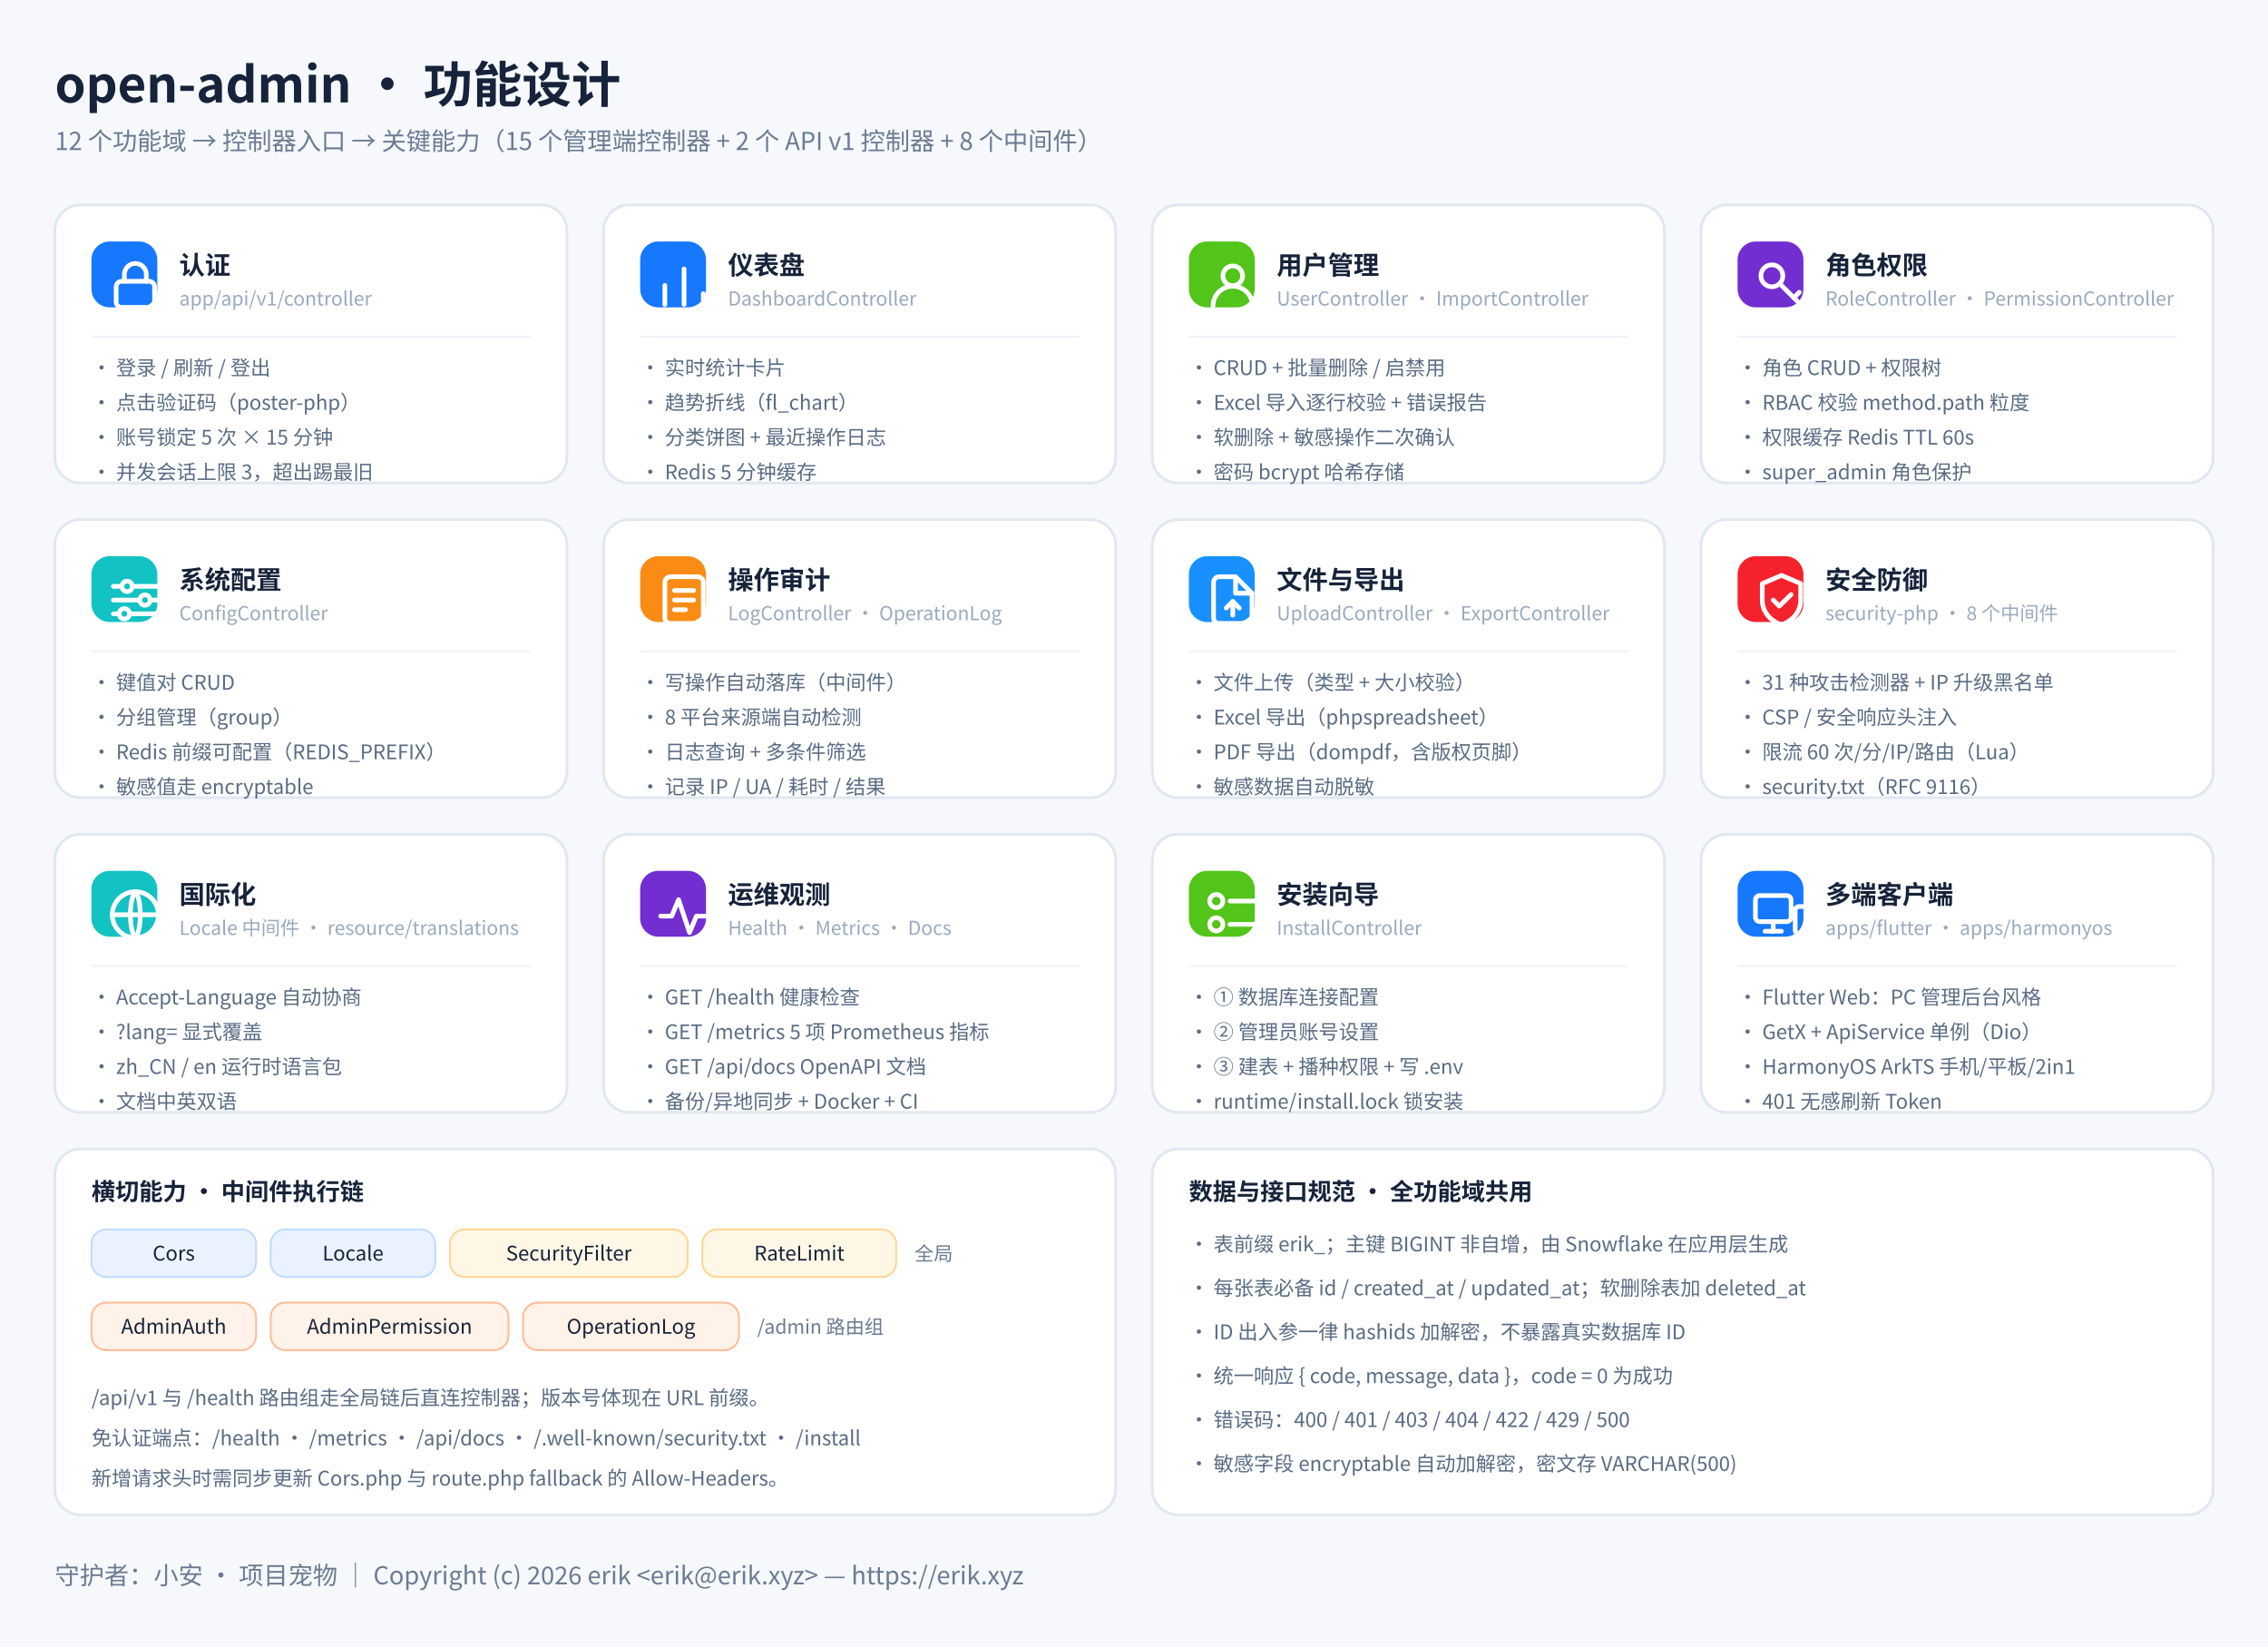
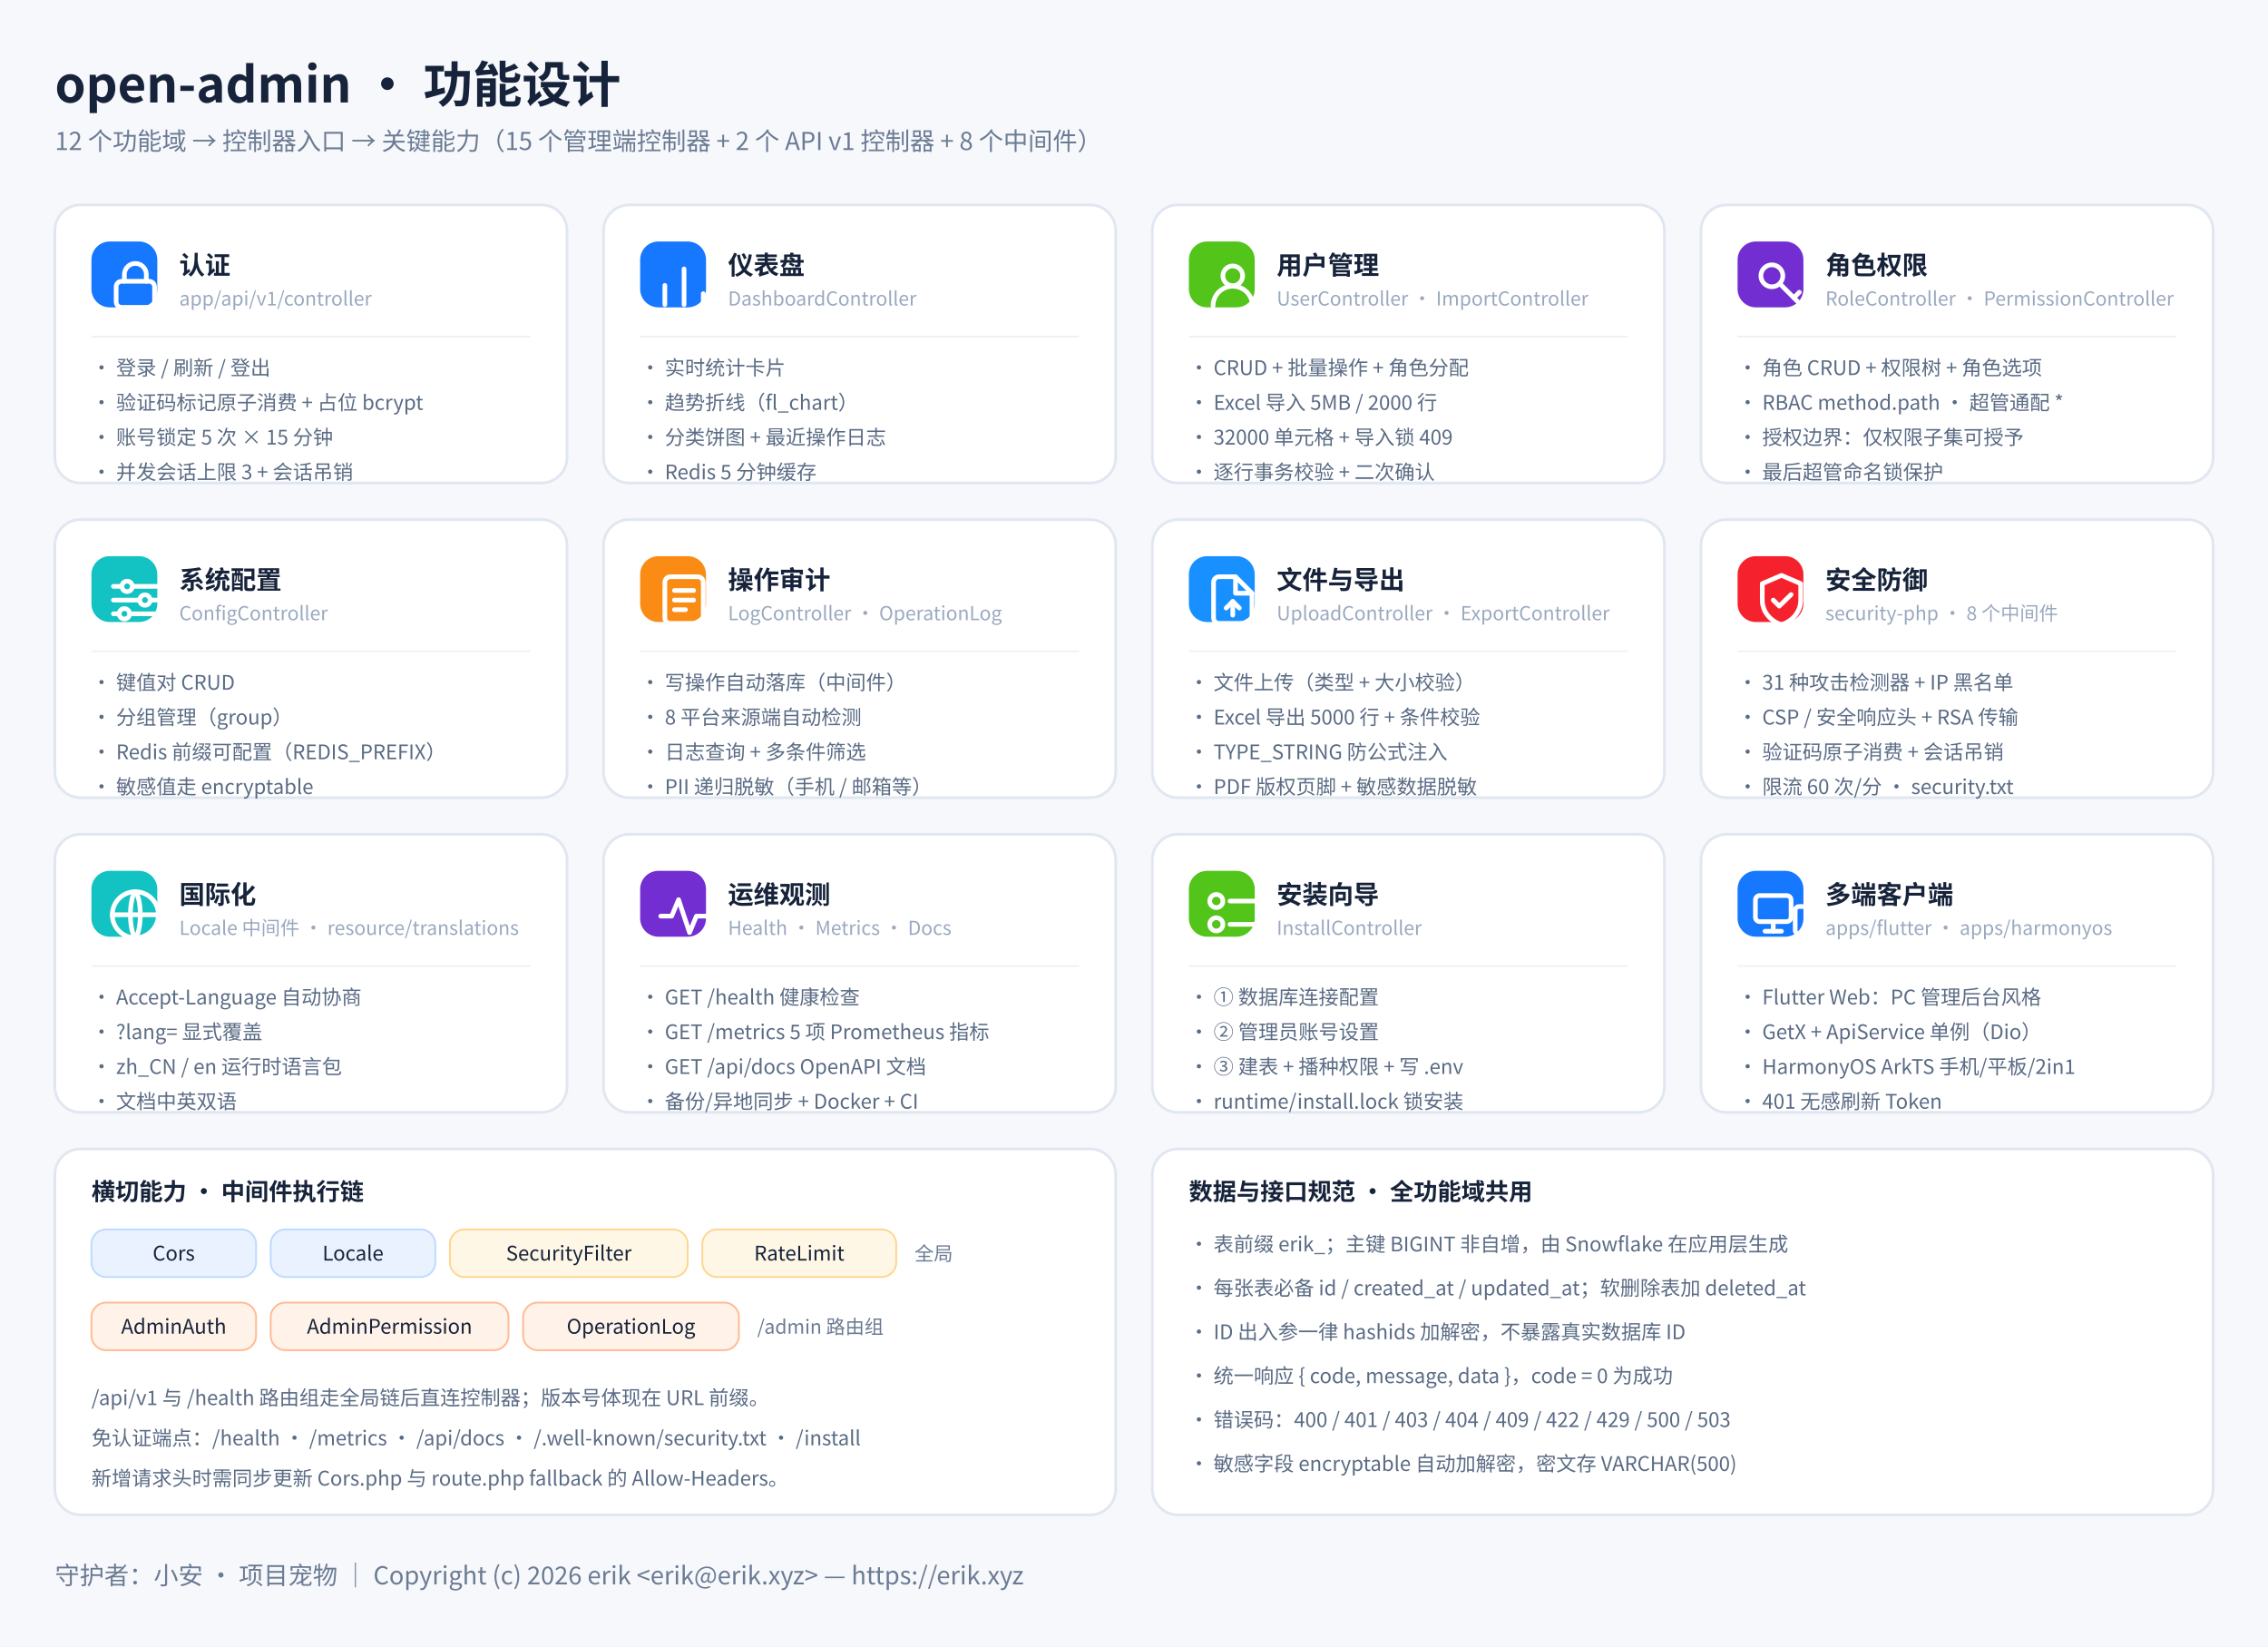
<svg xmlns="http://www.w3.org/2000/svg" viewBox="0 0 1240 900" width="1240" height="900" role="img" aria-label="open-admin 功能设计图">
  <defs>
    <style>
      text { font-family: system-ui, -apple-system, "PingFang SC", "Microsoft YaHei", "Noto Sans CJK SC", "Segoe UI", sans-serif; }
      .t1 { font-size: 27px; font-weight: 700; fill: #16233A; }
      .t2 { font-size: 13.5px; fill: #6B7B93; }
      .card { fill: #FFFFFF; stroke: #E1E7F0; stroke-width: 1.5; }
      .fName { font-size: 14px; font-weight: 700; fill: #16233A; }
      .fWhere { font-size: 10.5px; fill: #9AA9BF; }
      .fItem { font-size: 11px; fill: #5A6B84; }
      .panelT { font-size: 13px; font-weight: 700; fill: #16233A; }
      .chip { font-size: 11px; fill: #16233A; }
      .chipS { font-size: 10.5px; fill: #6B7B93; }
      .ico { fill: none; stroke: #FFFFFF; stroke-width: 1.7; stroke-linecap: round; stroke-linejoin: round; }
    </style>
  </defs>
  <rect width="1240" height="900" fill="#F6F8FC" />
  <text class="t1" x="30" y="56">open-admin · 功能设计</text>
  <text class="t2" x="30" y="82">12 个功能域 → 控制器入口 → 关键能力（15 个管理端控制器 + 2 个 API v1 控制器 + 8 个中间件）</text>
  <rect class="card" x="30" y="112" width="280" height="152" rx="14" />
  <rect x="50" y="132" width="36" height="36" rx="10" fill="#1677FF" />
  <g class="ico" transform="translate(56 138) scale(1.5)">
    <rect x="5" y="10.5" width="14" height="9.5" rx="2" />
    <path d="M8 10.5V8a4 4 0 0 1 8 0v2.5" />
  </g>
  <text class="fName" x="98" y="150">认证</text>
  <text class="fWhere" x="98" y="167">app/api/v1/controller</text>
  <line x1="50" y1="184" x2="290" y2="184" stroke="#EEF2F7" />
  <text class="fItem" x="50" y="205">· 登录 / 刷新 / 登出</text>
-   <text class="fItem" x="50" y="224">· 点击验证码（poster-php）</text>
+   <text class="fItem" x="50" y="224">· 验证码标记原子消费 + 占位 bcrypt</text>
  <text class="fItem" x="50" y="243">· 账号锁定 5 次 × 15 分钟</text>
-   <text class="fItem" x="50" y="262">· 并发会话上限 3，超出踢最旧</text>
+   <text class="fItem" x="50" y="262">· 并发会话上限 3 + 会话吊销</text>
  <rect class="card" x="330" y="112" width="280" height="152" rx="14" />
  <rect x="350" y="132" width="36" height="36" rx="10" fill="#1677FF" />
  <g class="ico" transform="translate(356 138) scale(1.5)">
    <path d="M5 19V12" />
    <path d="M12 19V6" />
    <path d="M19 19v-4" />
  </g>
  <text class="fName" x="398" y="150">仪表盘</text>
  <text class="fWhere" x="398" y="167">DashboardController</text>
  <line x1="350" y1="184" x2="590" y2="184" stroke="#EEF2F7" />
  <text class="fItem" x="350" y="205">· 实时统计卡片</text>
  <text class="fItem" x="350" y="224">· 趋势折线（fl_chart）</text>
  <text class="fItem" x="350" y="243">· 分类饼图 + 最近操作日志</text>
  <text class="fItem" x="350" y="262">· Redis 5 分钟缓存</text>
  <rect class="card" x="630" y="112" width="280" height="152" rx="14" />
  <rect x="650" y="132" width="36" height="36" rx="10" fill="#52C41A" />
  <g class="ico" transform="translate(656 138) scale(1.5)">
    <circle cx="12" cy="8.5" r="3.6" />
    <path d="M4.8 19.5a7.2 7.2 0 0 1 14.4 0" />
  </g>
  <text class="fName" x="698" y="150">用户管理</text>
  <text class="fWhere" x="698" y="167">UserController · ImportController</text>
  <line x1="650" y1="184" x2="890" y2="184" stroke="#EEF2F7" />
-   <text class="fItem" x="650" y="205">· CRUD + 批量删除 / 启禁用</text>
-   <text class="fItem" x="650" y="224">· Excel 导入逐行校验 + 错误报告</text>
-   <text class="fItem" x="650" y="243">· 软删除 + 敏感操作二次确认</text>
-   <text class="fItem" x="650" y="262">· 密码 bcrypt 哈希存储</text>
+   <text class="fItem" x="650" y="205">· CRUD + 批量操作 + 角色分配</text>
+   <text class="fItem" x="650" y="224">· Excel 导入 5MB / 2000 行</text>
+   <text class="fItem" x="650" y="243">· 32000 单元格 + 导入锁 409</text>
+   <text class="fItem" x="650" y="262">· 逐行事务校验 + 二次确认</text>
  <rect class="card" x="930" y="112" width="280" height="152" rx="14" />
  <rect x="950" y="132" width="36" height="36" rx="10" fill="#722ED1" />
  <g class="ico" transform="translate(956 138) scale(1.5)">
    <circle cx="8.5" cy="8.5" r="4" />
    <path d="m11.6 11.6 7.4 7.4" />
    <path d="m16.5 16.5 2-2" />
    <path d="m19 19 1.8-1.8" />
  </g>
  <text class="fName" x="998" y="150">角色权限</text>
  <text class="fWhere" x="998" y="167">RoleController · PermissionController</text>
  <line x1="950" y1="184" x2="1190" y2="184" stroke="#EEF2F7" />
-   <text class="fItem" x="950" y="205">· 角色 CRUD + 权限树</text>
-   <text class="fItem" x="950" y="224">· RBAC 校验 method.path 粒度</text>
-   <text class="fItem" x="950" y="243">· 权限缓存 Redis TTL 60s</text>
-   <text class="fItem" x="950" y="262">· super_admin 角色保护</text>
+   <text class="fItem" x="950" y="205">· 角色 CRUD + 权限树 + 角色选项</text>
+   <text class="fItem" x="950" y="224">· RBAC method.path · 超管通配 *</text>
+   <text class="fItem" x="950" y="243">· 授权边界：仅权限子集可授予</text>
+   <text class="fItem" x="950" y="262">· 最后超管命名锁保护</text>
  <rect class="card" x="30" y="284" width="280" height="152" rx="14" />
  <rect x="50" y="304" width="36" height="36" rx="10" fill="#13C2C2" />
  <g class="ico" transform="translate(56 310) scale(1.5)">
    <path d="M4 7h16" />
    <path d="M4 12h16" />
    <path d="M4 17h16" />
    <circle cx="9" cy="7" r="1.9" fill="#13C2C2" />
    <circle cx="15.5" cy="12" r="1.9" fill="#13C2C2" />
    <circle cx="8" cy="17" r="1.9" fill="#13C2C2" />
  </g>
  <text class="fName" x="98" y="322">系统配置</text>
  <text class="fWhere" x="98" y="339">ConfigController</text>
  <line x1="50" y1="356" x2="290" y2="356" stroke="#EEF2F7" />
  <text class="fItem" x="50" y="377">· 键值对 CRUD</text>
  <text class="fItem" x="50" y="396">· 分组管理（group）</text>
  <text class="fItem" x="50" y="415">· Redis 前缀可配置（REDIS_PREFIX）</text>
  <text class="fItem" x="50" y="434">· 敏感值走 encryptable</text>
  <rect class="card" x="330" y="284" width="280" height="152" rx="14" />
  <rect x="350" y="304" width="36" height="36" rx="10" fill="#FA8C16" />
  <g class="ico" transform="translate(356 310) scale(1.5)">
    <rect x="5" y="3.5" width="14" height="17" rx="2" />
    <path d="M8.5 8.5h7" />
    <path d="M8.5 12h7" />
    <path d="M8.5 15.5h4" />
  </g>
  <text class="fName" x="398" y="322">操作审计</text>
  <text class="fWhere" x="398" y="339">LogController · OperationLog</text>
  <line x1="350" y1="356" x2="590" y2="356" stroke="#EEF2F7" />
  <text class="fItem" x="350" y="377">· 写操作自动落库（中间件）</text>
  <text class="fItem" x="350" y="396">· 8 平台来源端自动检测</text>
  <text class="fItem" x="350" y="415">· 日志查询 + 多条件筛选</text>
-   <text class="fItem" x="350" y="434">· 记录 IP / UA / 耗时 / 结果</text>
+   <text class="fItem" x="350" y="434">· PII 递归脱敏（手机 / 邮箱等）</text>
  <rect class="card" x="630" y="284" width="280" height="152" rx="14" />
  <rect x="650" y="304" width="36" height="36" rx="10" fill="#1890FF" />
  <g class="ico" transform="translate(656 310) scale(1.5)">
    <path d="M13 3.5H7A2 2 0 0 0 5 5.5v13a2 2 0 0 0 2 2h10a2 2 0 0 0 2-2V9.5z" />
    <path d="M13 3.5V9.5H19" />
    <path d="M12 17.5v-5" />
    <path d="m9.6 14.9 2.4-2.4 2.4 2.4" />
  </g>
  <text class="fName" x="698" y="322">文件与导出</text>
  <text class="fWhere" x="698" y="339">UploadController · ExportController</text>
  <line x1="650" y1="356" x2="890" y2="356" stroke="#EEF2F7" />
  <text class="fItem" x="650" y="377">· 文件上传（类型 + 大小校验）</text>
-   <text class="fItem" x="650" y="396">· Excel 导出（phpspreadsheet）</text>
-   <text class="fItem" x="650" y="415">· PDF 导出（dompdf，含版权页脚）</text>
-   <text class="fItem" x="650" y="434">· 敏感数据自动脱敏</text>
+   <text class="fItem" x="650" y="396">· Excel 导出 5000 行 + 条件校验</text>
+   <text class="fItem" x="650" y="415">· TYPE_STRING 防公式注入</text>
+   <text class="fItem" x="650" y="434">· PDF 版权页脚 + 敏感数据脱敏</text>
  <rect class="card" x="930" y="284" width="280" height="152" rx="14" stroke="#FFCCC7" />
  <rect x="950" y="304" width="36" height="36" rx="10" fill="#F5222D" />
  <g class="ico" transform="translate(956 310) scale(1.5)">
    <path d="M12 3 5 6v6c0 4.2 2.9 7.6 7 9 4.1-1.4 7-4.8 7-9V6z" />
    <path d="m9 12 2.2 2.2L15.5 10" />
  </g>
  <text class="fName" x="998" y="322">安全防御</text>
  <text class="fWhere" x="998" y="339">security-php · 8 个中间件</text>
  <line x1="950" y1="356" x2="1190" y2="356" stroke="#EEF2F7" />
-   <text class="fItem" x="950" y="377">· 31 种攻击检测器 + IP 升级黑名单</text>
-   <text class="fItem" x="950" y="396">· CSP / 安全响应头注入</text>
-   <text class="fItem" x="950" y="415">· 限流 60 次/分/IP/路由（Lua）</text>
-   <text class="fItem" x="950" y="434">· security.txt（RFC 9116）</text>
+   <text class="fItem" x="950" y="377">· 31 种攻击检测器 + IP 黑名单</text>
+   <text class="fItem" x="950" y="396">· CSP / 安全响应头 + RSA 传输</text>
+   <text class="fItem" x="950" y="415">· 验证码原子消费 + 会话吊销</text>
+   <text class="fItem" x="950" y="434">· 限流 60 次/分 · security.txt</text>
  <rect class="card" x="30" y="456" width="280" height="152" rx="14" />
  <rect x="50" y="476" width="36" height="36" rx="10" fill="#13C2C2" />
  <g class="ico" transform="translate(56 482) scale(1.5)">
    <circle cx="12" cy="12" r="8.4" />
    <path d="M3.6 12h16.8" />
    <path d="M12 3.6c2.4 2.7 2.4 14.1 0 16.8" />
    <path d="M12 3.6c-2.4 2.7-2.4 14.1 0 16.8" />
  </g>
  <text class="fName" x="98" y="494">国际化</text>
  <text class="fWhere" x="98" y="511">Locale 中间件 · resource/translations</text>
  <line x1="50" y1="528" x2="290" y2="528" stroke="#EEF2F7" />
  <text class="fItem" x="50" y="549">· Accept-Language 自动协商</text>
  <text class="fItem" x="50" y="568">· ?lang= 显式覆盖</text>
  <text class="fItem" x="50" y="587">· zh_CN / en 运行时语言包</text>
  <text class="fItem" x="50" y="606">· 文档中英双语</text>
  <rect class="card" x="330" y="456" width="280" height="152" rx="14" />
  <rect x="350" y="476" width="36" height="36" rx="10" fill="#722ED1" />
  <g class="ico" transform="translate(356 482) scale(1.5)">
    <path d="M3.5 12.5h4l2.5-6 4 12 2.5-6h4" />
  </g>
  <text class="fName" x="398" y="494">运维观测</text>
  <text class="fWhere" x="398" y="511">Health · Metrics · Docs</text>
  <line x1="350" y1="528" x2="590" y2="528" stroke="#EEF2F7" />
  <text class="fItem" x="350" y="549">· GET /health 健康检查</text>
  <text class="fItem" x="350" y="568">· GET /metrics 5 项 Prometheus 指标</text>
  <text class="fItem" x="350" y="587">· GET /api/docs OpenAPI 文档</text>
  <text class="fItem" x="350" y="606">· 备份/异地同步 + Docker + CI</text>
  <rect class="card" x="630" y="456" width="280" height="152" rx="14" />
  <rect x="650" y="476" width="36" height="36" rx="10" fill="#52C41A" />
  <g class="ico" transform="translate(656 482) scale(1.5)">
    <circle cx="6" cy="7" r="2.4" />
    <circle cx="6" cy="15.5" r="2.4" />
    <path d="M11 7h9" />
    <path d="M11 15.5h9" />
  </g>
  <text class="fName" x="698" y="494">安装向导</text>
  <text class="fWhere" x="698" y="511">InstallController</text>
  <line x1="650" y1="528" x2="890" y2="528" stroke="#EEF2F7" />
  <text class="fItem" x="650" y="549">· ① 数据库连接配置</text>
  <text class="fItem" x="650" y="568">· ② 管理员账号设置</text>
  <text class="fItem" x="650" y="587">· ③ 建表 + 播种权限 + 写 .env</text>
  <text class="fItem" x="650" y="606">· runtime/install.lock 锁安装</text>
  <rect class="card" x="930" y="456" width="280" height="152" rx="14" />
  <rect x="950" y="476" width="36" height="36" rx="10" fill="#1677FF" />
  <g class="ico" transform="translate(956 482) scale(1.5)">
    <rect x="2.5" y="5" width="13" height="9.5" rx="1.6" />
    <path d="M6 18h6" />
    <path d="M9 14.5V18" />
    <rect x="17" y="9" width="4.5" height="10" rx="1.4" />
  </g>
  <text class="fName" x="998" y="494">多端客户端</text>
  <text class="fWhere" x="998" y="511">apps/flutter · apps/harmonyos</text>
  <line x1="950" y1="528" x2="1190" y2="528" stroke="#EEF2F7" />
  <text class="fItem" x="950" y="549">· Flutter Web：PC 管理后台风格</text>
  <text class="fItem" x="950" y="568">· GetX + ApiService 单例（Dio）</text>
  <text class="fItem" x="950" y="587">· HarmonyOS ArkTS 手机/平板/2in1</text>
  <text class="fItem" x="950" y="606">· 401 无感刷新 Token</text>
  <rect class="card" x="30" y="628" width="580" height="200" rx="14" />
  <text class="panelT" x="50" y="656">横切能力 · 中间件执行链</text>
  <g>
    <rect x="50" y="672" width="90" height="26" rx="8" fill="#EAF2FF" stroke="#BEDAFF" />
    <text class="chip" x="95" y="689" text-anchor="middle" font-size="11.5">Cors</text>
    <rect x="148" y="672" width="90" height="26" rx="8" fill="#EAF2FF" stroke="#BEDAFF" />
    <text class="chip" x="193" y="689" text-anchor="middle" font-size="11.5">Locale</text>
    <rect x="246" y="672" width="130" height="26" rx="8" fill="#FFF7E6" stroke="#FFD591" />
    <text class="chip" x="311" y="689" text-anchor="middle" font-size="11.5">SecurityFilter</text>
    <rect x="384" y="672" width="106" height="26" rx="8" fill="#FFF7E6" stroke="#FFD591" />
    <text class="chip" x="437" y="689" text-anchor="middle" font-size="11.5">RateLimit</text>
    <text class="chipS" x="500" y="689">全局</text>
  </g>
  <g>
    <rect x="50" y="712" width="90" height="26" rx="8" fill="#FFF2E8" stroke="#FFBB96" />
    <text class="chip" x="95" y="729" text-anchor="middle" font-size="11.5">AdminAuth</text>
    <rect x="148" y="712" width="130" height="26" rx="8" fill="#FFF2E8" stroke="#FFBB96" />
    <text class="chip" x="213" y="729" text-anchor="middle" font-size="11.5">AdminPermission</text>
    <rect x="286" y="712" width="118" height="26" rx="8" fill="#FFF2E8" stroke="#FFBB96" />
    <text class="chip" x="345" y="729" text-anchor="middle" font-size="11.5">OperationLog</text>
    <text class="chipS" x="414" y="729">/admin 路由组</text>
  </g>
  <text class="fItem" x="50" y="768">/api/v1 与 /health 路由组走全局链后直连控制器；版本号体现在 URL 前缀。</text>
  <text class="fItem" x="50" y="790">免认证端点：/health · /metrics · /api/docs · /.well-known/security.txt · /install</text>
  <text class="fItem" x="50" y="812">新增请求头时需同步更新 Cors.php 与 route.php fallback 的 Allow-Headers。</text>
  <rect class="card" x="630" y="628" width="580" height="200" rx="14" />
  <text class="panelT" x="650" y="656">数据与接口规范 · 全功能域共用</text>
  <text class="fItem" x="650" y="684">· 表前缀 erik_；主键 BIGINT 非自增，由 Snowflake 在应用层生成</text>
  <text class="fItem" x="650" y="708">· 每张表必备 id / created_at / updated_at；软删除表加 deleted_at</text>
  <text class="fItem" x="650" y="732">· ID 出入参一律 hashids 加解密，不暴露真实数据库 ID</text>
  <text class="fItem" x="650" y="756">· 统一响应 { code, message, data }，code = 0 为成功</text>
-   <text class="fItem" x="650" y="780">· 错误码：400 / 401 / 403 / 404 / 422 / 429 / 500</text>
+   <text class="fItem" x="650" y="780">· 错误码：400 / 401 / 403 / 404 / 409 / 422 / 429 / 500 / 503</text>
  <text class="fItem" x="650" y="804">· 敏感字段 encryptable 自动加解密，密文存 VARCHAR(500)</text>
  <text class="t2" x="30" y="866" font-size="11.5">
    守护者：小安 · 项目宠物 ｜ Copyright (c) 2026 erik &lt;erik@erik.xyz&gt; — https://erik.xyz
  </text>
</svg>
